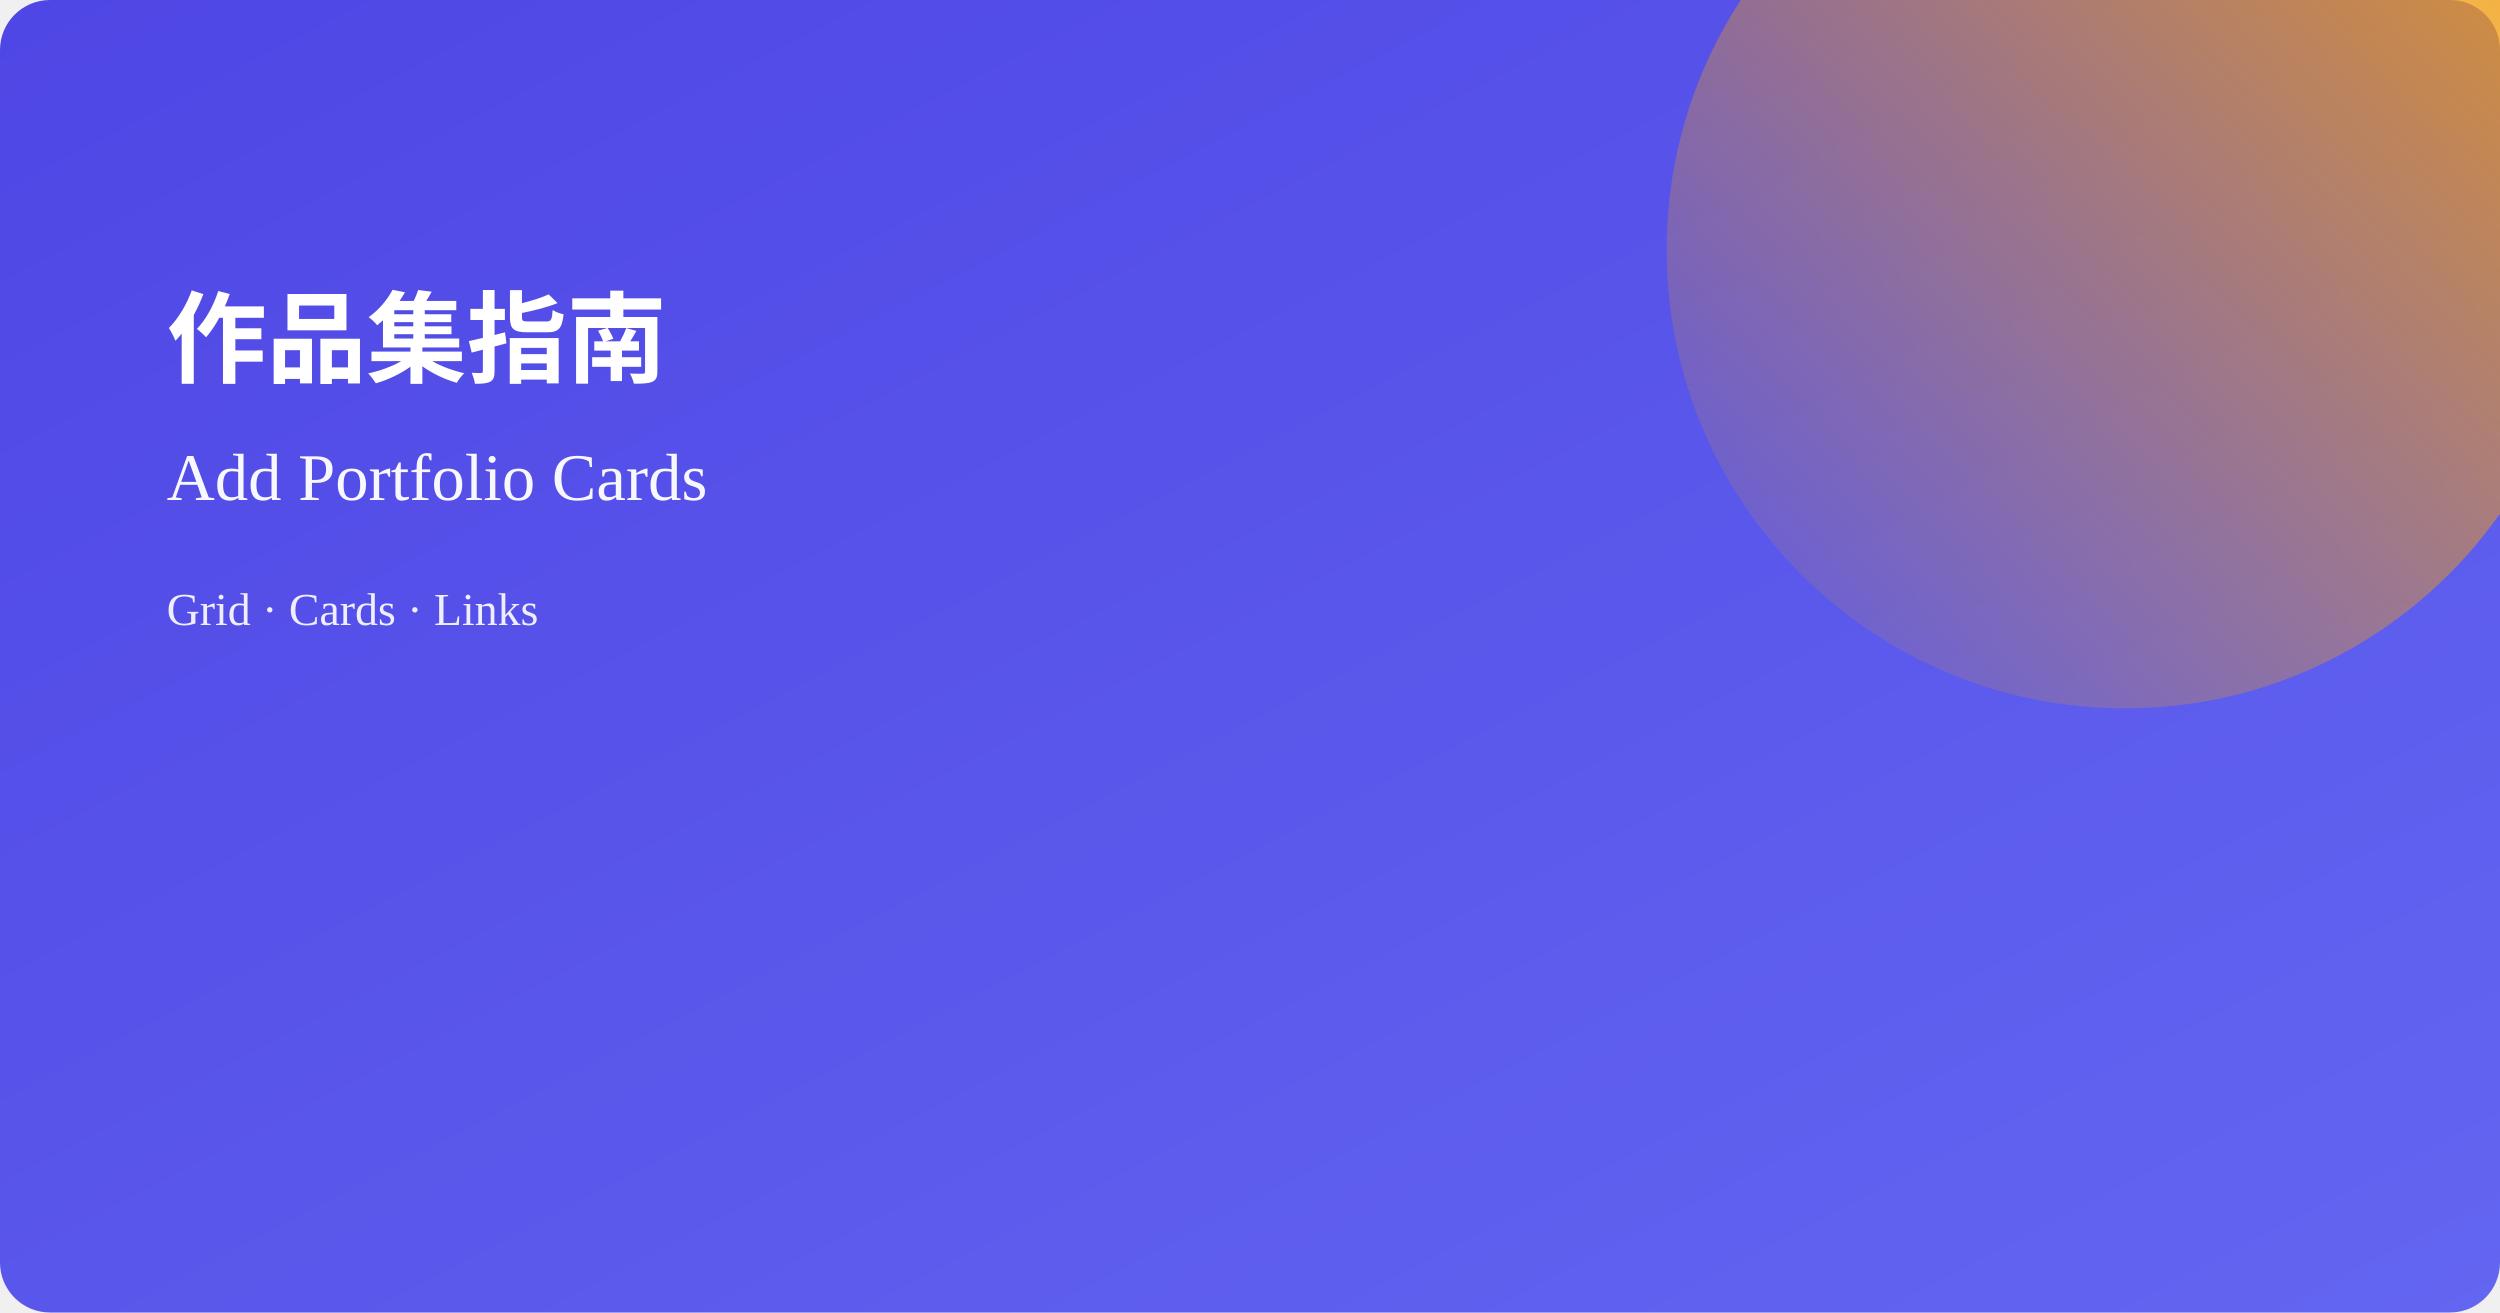
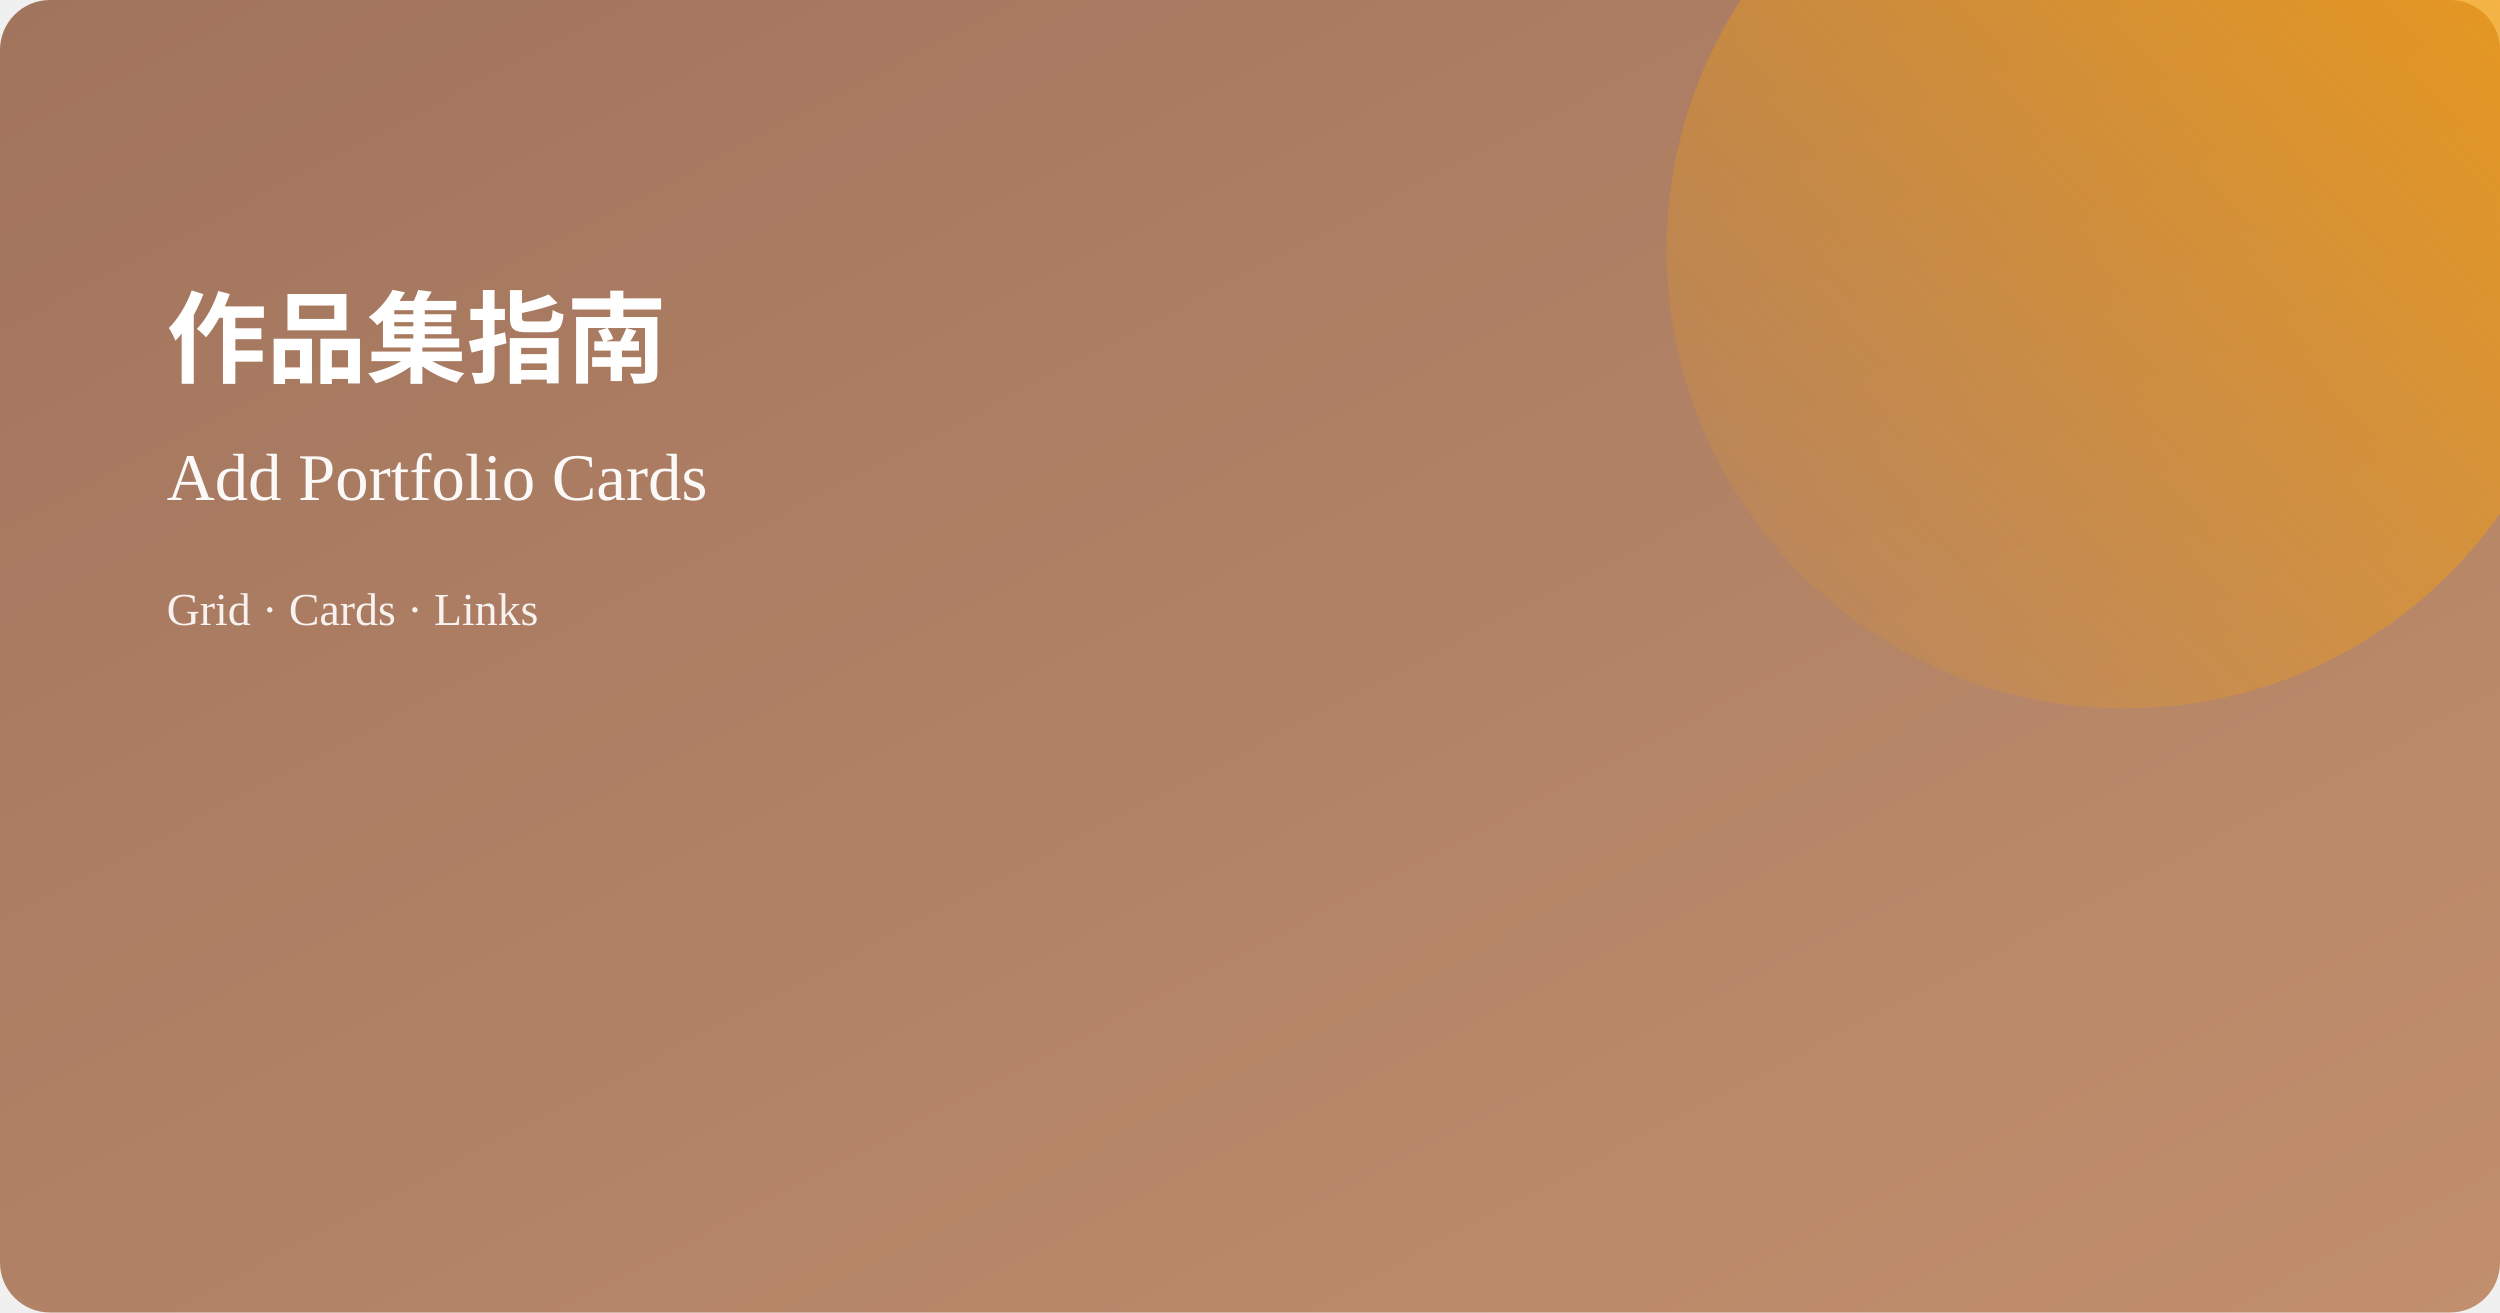
<svg xmlns="http://www.w3.org/2000/svg" viewBox="0 0 1200 630" role="img" aria-label="Portfolio guide cover">
  <defs>
    <linearGradient id="g1" x1="0" y1="0" x2="1" y2="1">
-       <stop offset="0" stop-color="#4F46E5" />
-       <stop offset="1" stop-color="#6366F1" />
+       <stop offset="0" stop-color="#A1745D" />
+       <stop offset="1" stop-color="#C18F6D" />
    </linearGradient>
    <linearGradient id="g2" x1="1" y1="0" x2="0" y2="1">
      <stop offset="0" stop-color="#F59E0B" stop-opacity=".9" />
      <stop offset="1" stop-color="#F59E0B" stop-opacity="0" />
    </linearGradient>
  </defs>
  <rect width="1200" height="630" rx="24" fill="url(#g1)" />
  <circle cx="1020" cy="120" r="220" fill="url(#g2)" />
  <g fill="#fff">
    <text x="80" y="180" font-size="48" font-weight="700">作品集指南</text>
    <text x="80" y="240" font-size="32" opacity=".95">Add Portfolio Cards</text>
    <text x="80" y="300" font-size="22" opacity=".9">Grid · Cards · Links</text>
  </g>
</svg>
